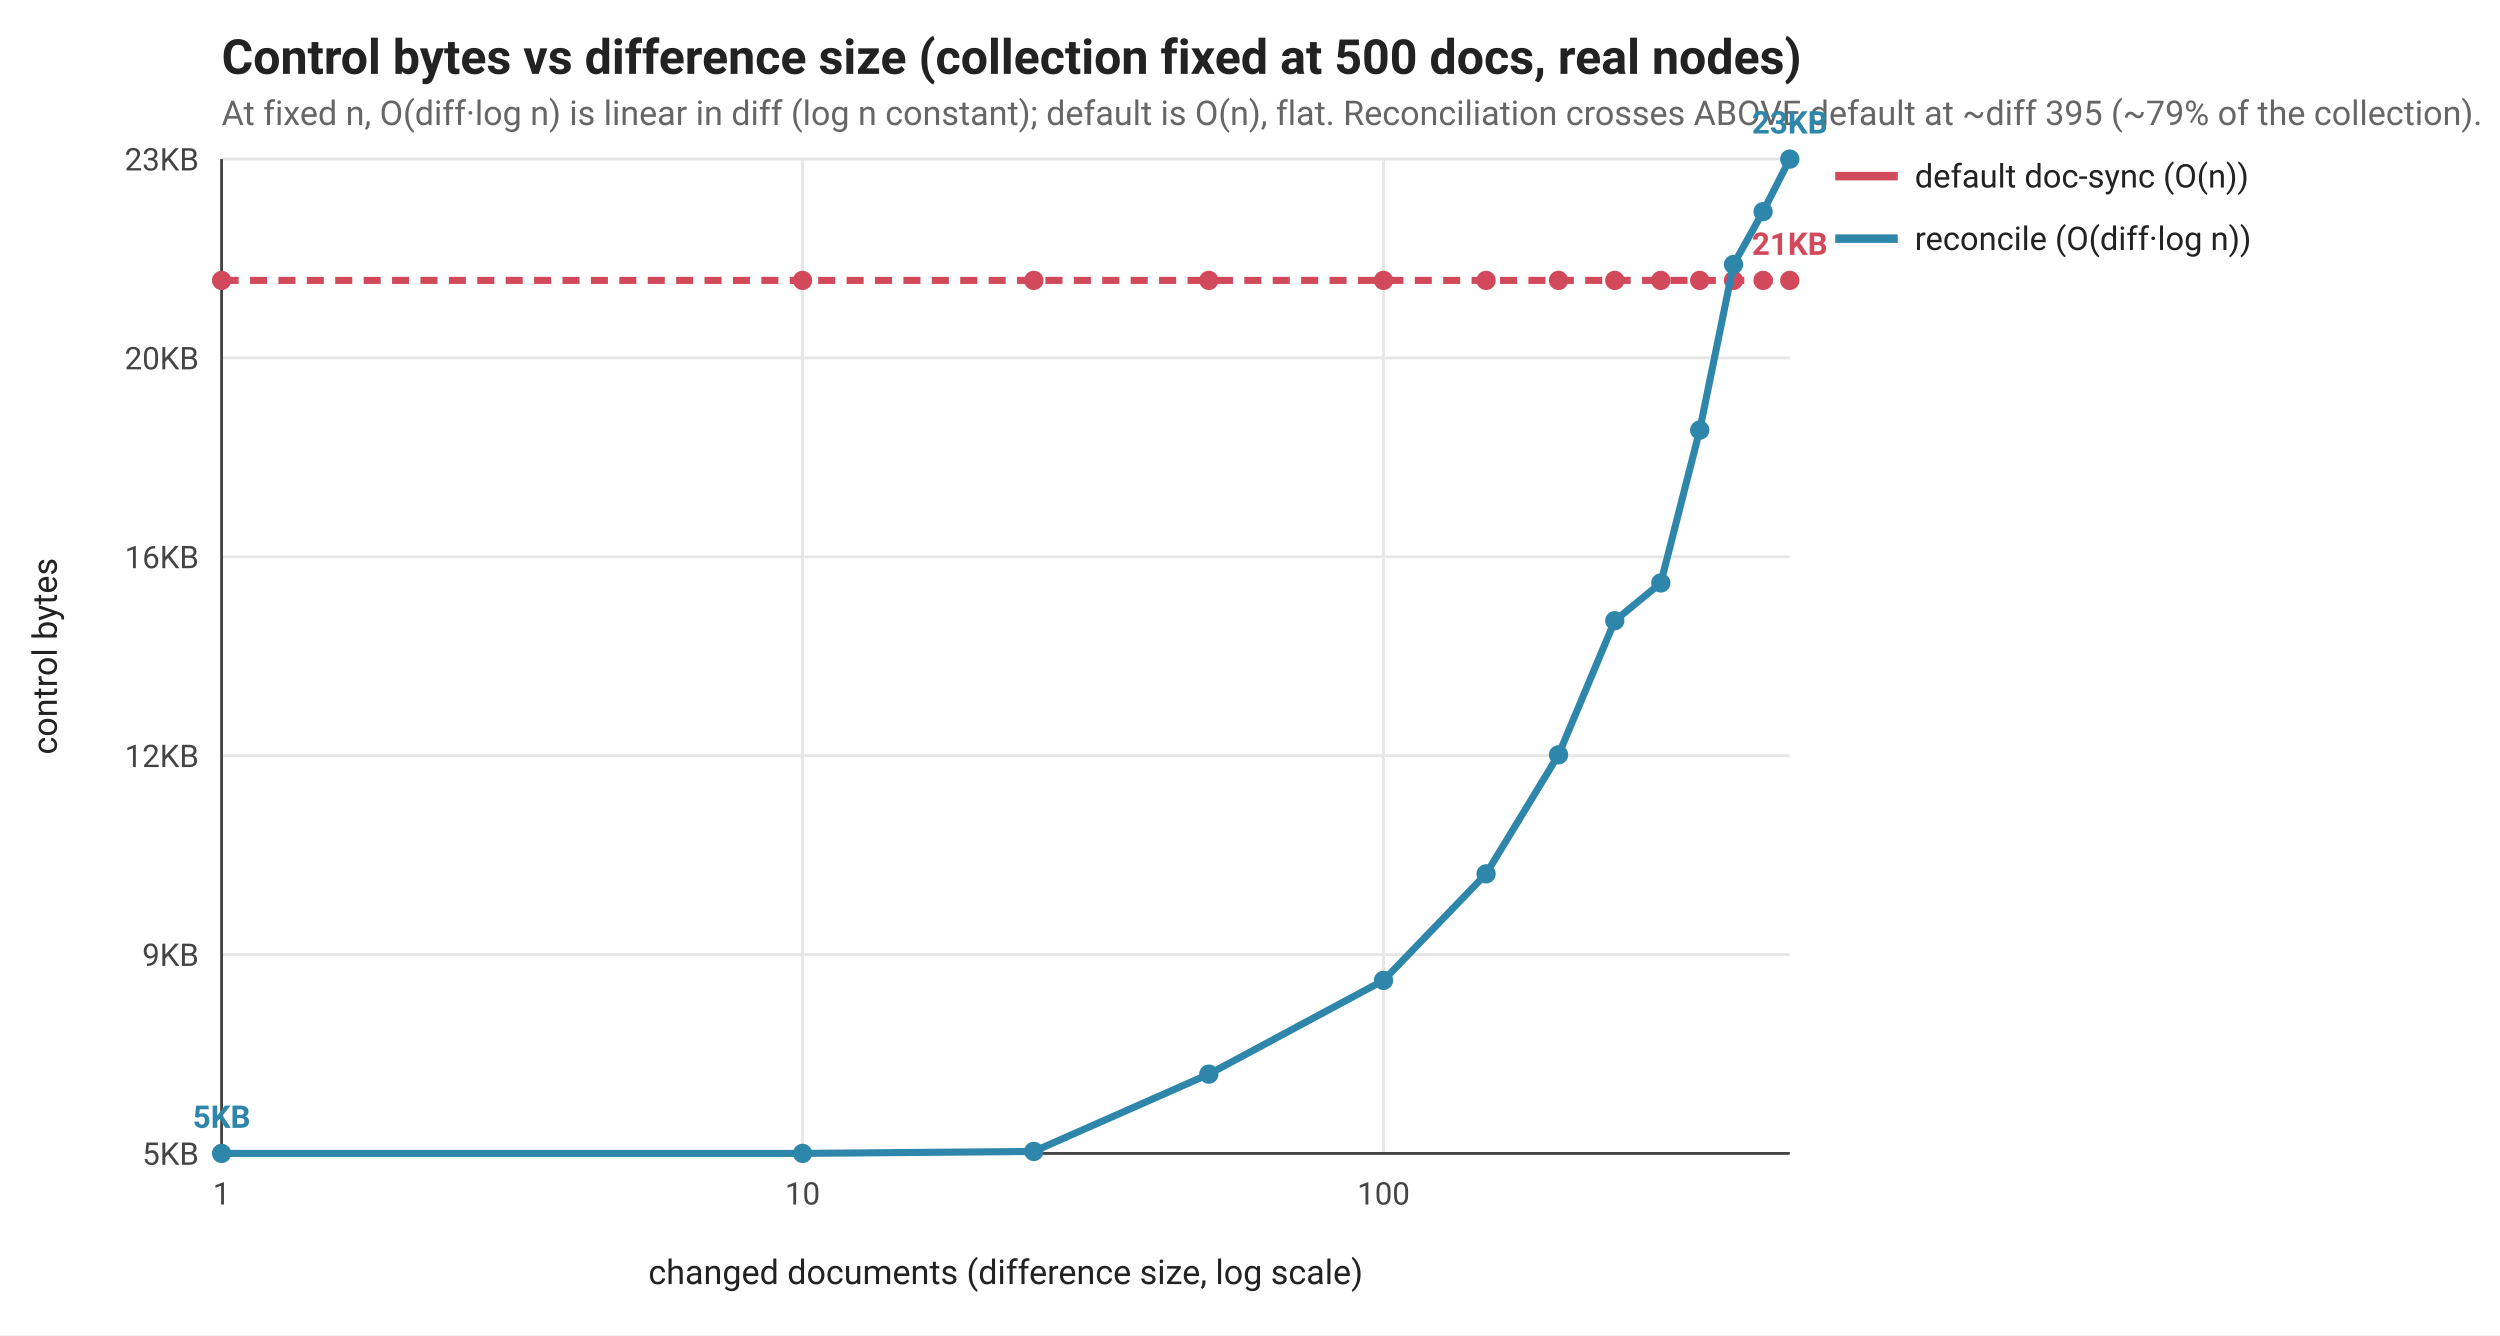
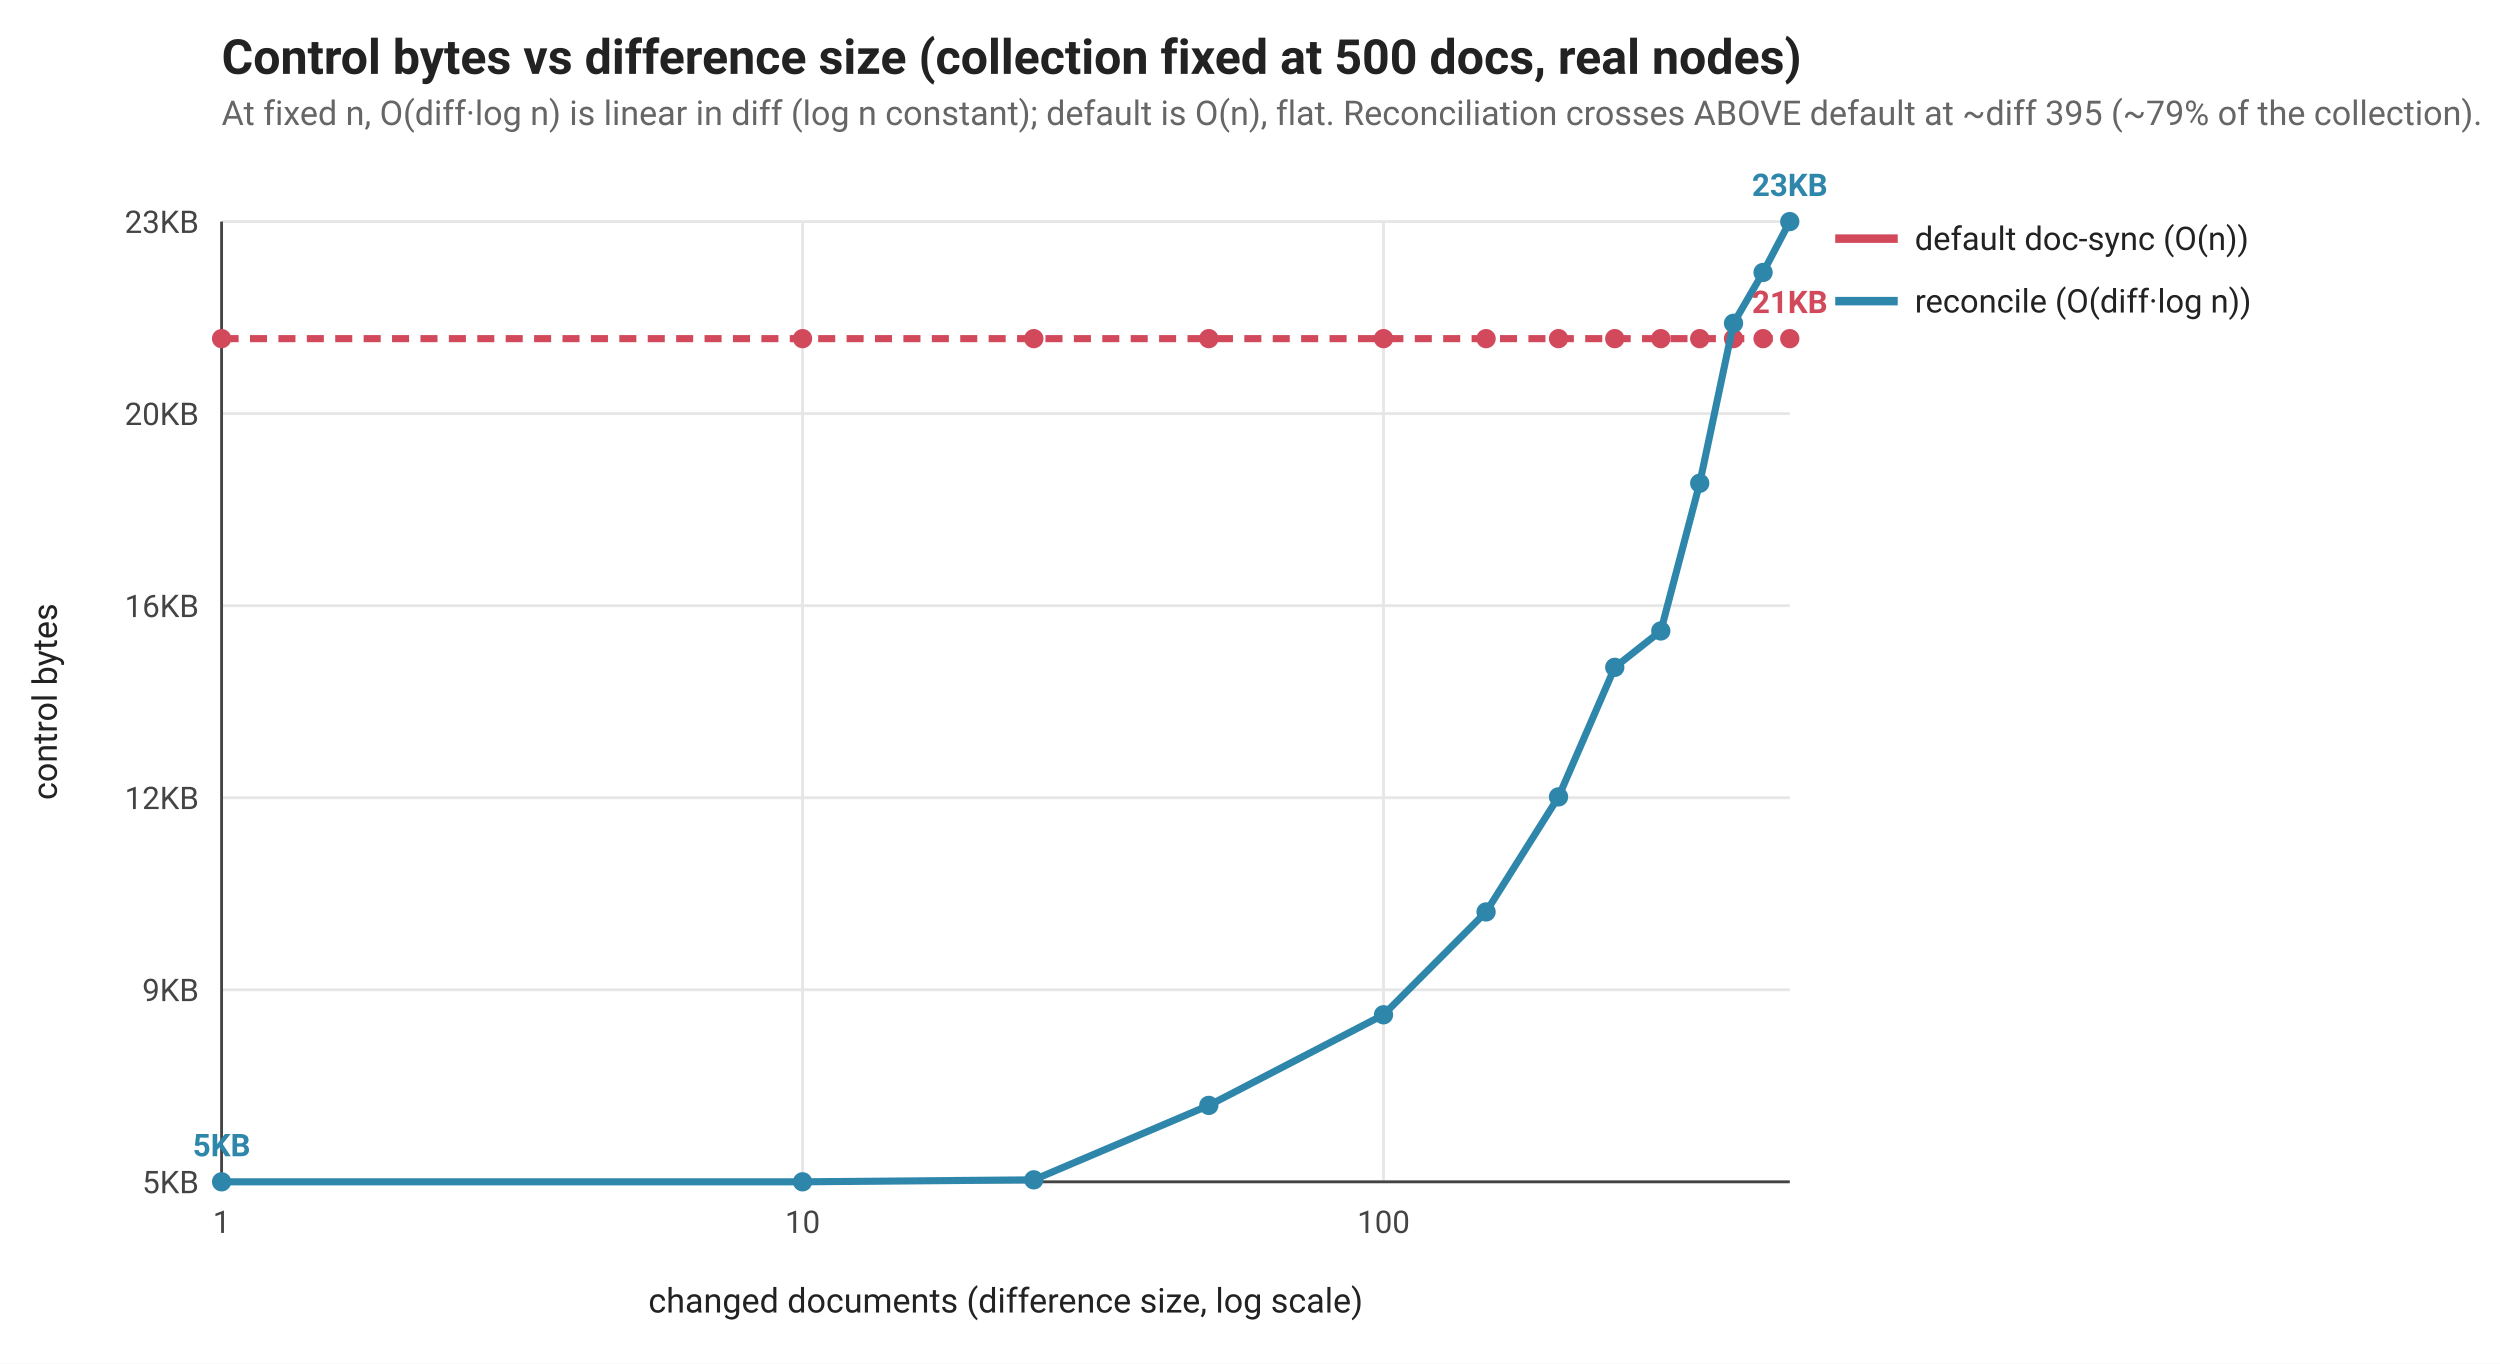
- <svg xmlns="http://www.w3.org/2000/svg" width="880" height="470" viewBox="0 0 880 470" font-family="-apple-system,Segoe UI,Roboto,sans-serif">
-   <rect width="880" height="470" fill="white" />
+ <svg xmlns="http://www.w3.org/2000/svg" width="880" height="480" viewBox="0 0 880 480" font-family="-apple-system,Segoe UI,Roboto,sans-serif">
+   <rect width="880" height="480" fill="white" />
  <text x="78" y="26" font-size="17" font-weight="700" fill="#222222">Control bytes vs difference size  (collection fixed at 500 docs, real nodes)</text>
  <text x="78" y="44" font-size="12" fill="#666">At fixed n, O(diff·log n) is linear in diff (log n constant); default is O(n), flat. Reconciliation crosses ABOVE default at ~diff 395 (~79% of the collection).</text>
-   <line x1="78" y1="406.0" x2="630" y2="406.0" stroke="#e6e6e6" />
-   <text x="70" y="410.0" font-size="11" fill="#444444" text-anchor="end">5KB</text>
-   <line x1="78" y1="336.0" x2="630" y2="336.0" stroke="#e6e6e6" />
-   <text x="70" y="340.0" font-size="11" fill="#444444" text-anchor="end">9KB</text>
-   <line x1="78" y1="266.0" x2="630" y2="266.0" stroke="#e6e6e6" />
-   <text x="70" y="270.0" font-size="11" fill="#444444" text-anchor="end">12KB</text>
-   <line x1="78" y1="196.0" x2="630" y2="196.0" stroke="#e6e6e6" />
-   <text x="70" y="200.0" font-size="11" fill="#444444" text-anchor="end">16KB</text>
-   <line x1="78" y1="126.0" x2="630" y2="126.0" stroke="#e6e6e6" />
-   <text x="70" y="130.0" font-size="11" fill="#444444" text-anchor="end">20KB</text>
-   <line x1="78" y1="56.0" x2="630" y2="56.0" stroke="#e6e6e6" />
-   <text x="70" y="60.0" font-size="11" fill="#444444" text-anchor="end">23KB</text>
-   <line x1="78.0" y1="56" x2="78.0" y2="406" stroke="#e6e6e6" />
-   <text x="78.0" y="424.0" font-size="11" fill="#444444" text-anchor="middle">1</text>
-   <line x1="282.5" y1="56" x2="282.5" y2="406" stroke="#e6e6e6" />
-   <text x="282.5" y="424.0" font-size="11" fill="#444444" text-anchor="middle">10</text>
-   <line x1="487.0" y1="56" x2="487.0" y2="406" stroke="#e6e6e6" />
-   <text x="487.0" y="424.0" font-size="11" fill="#444444" text-anchor="middle">100</text>
-   <line x1="78" y1="56" x2="78" y2="406" stroke="#444444" />
-   <line x1="78" y1="406" x2="630" y2="406" stroke="#444444" />
-   <text x="354" y="452" font-size="12" fill="#222222" text-anchor="middle">changed documents  (difference size, log scale)</text>
-   <text x="20" y="231" font-size="12" fill="#222222" text-anchor="middle" transform="rotate(-90 20 231)">control bytes</text>
-   <polyline points="78.0,98.7 282.5,98.7 363.9,98.7 425.5,98.7 487.0,98.7 523.1,98.7 548.6,98.7 568.4,98.7 584.6,98.7 598.3,98.7 610.2,98.7 620.6,98.7 630.0,98.7" fill="none" stroke="#d1495b" stroke-width="2.5" stroke-dasharray="6 4" />
-   <circle cx="78.0" cy="98.7" r="3.4" fill="#d1495b" />
-   <circle cx="282.5" cy="98.7" r="3.4" fill="#d1495b" />
-   <circle cx="363.9" cy="98.7" r="3.4" fill="#d1495b" />
-   <circle cx="425.5" cy="98.7" r="3.4" fill="#d1495b" />
-   <circle cx="487.0" cy="98.7" r="3.4" fill="#d1495b" />
-   <circle cx="523.1" cy="98.7" r="3.4" fill="#d1495b" />
-   <circle cx="548.6" cy="98.7" r="3.4" fill="#d1495b" />
-   <circle cx="568.4" cy="98.7" r="3.4" fill="#d1495b" />
-   <circle cx="584.6" cy="98.7" r="3.4" fill="#d1495b" />
-   <circle cx="598.3" cy="98.7" r="3.4" fill="#d1495b" />
-   <circle cx="610.2" cy="98.7" r="3.4" fill="#d1495b" />
-   <circle cx="620.6" cy="98.7" r="3.4" fill="#d1495b" />
-   <circle cx="630.0" cy="98.7" r="3.4" fill="#d1495b" />
-   <polyline points="78.0,406.0 282.5,406.0 363.9,405.3 425.5,378.1 487.0,345.1 523.1,307.6 548.6,265.7 568.4,218.5 584.6,205.2 598.3,151.4 610.2,93.1 620.6,74.5 630.0,56.0" fill="none" stroke="#2e86ab" stroke-width="2.5" />
-   <circle cx="78.0" cy="406.0" r="3.4" fill="#2e86ab" />
-   <circle cx="282.5" cy="406.0" r="3.4" fill="#2e86ab" />
-   <circle cx="363.9" cy="405.3" r="3.4" fill="#2e86ab" />
-   <circle cx="425.5" cy="378.1" r="3.4" fill="#2e86ab" />
-   <circle cx="487.0" cy="345.1" r="3.4" fill="#2e86ab" />
-   <circle cx="523.1" cy="307.6" r="3.4" fill="#2e86ab" />
-   <circle cx="548.6" cy="265.7" r="3.4" fill="#2e86ab" />
-   <circle cx="568.4" cy="218.5" r="3.4" fill="#2e86ab" />
-   <circle cx="584.6" cy="205.2" r="3.4" fill="#2e86ab" />
-   <circle cx="598.3" cy="151.4" r="3.4" fill="#2e86ab" />
-   <circle cx="610.2" cy="93.1" r="3.4" fill="#2e86ab" />
-   <circle cx="620.6" cy="74.5" r="3.4" fill="#2e86ab" />
-   <circle cx="630.0" cy="56.0" r="3.4" fill="#2e86ab" />
-   <line x1="646" y1="62" x2="668" y2="62" stroke="#d1495b" stroke-width="3" />
-   <text x="674" y="66" font-size="11.5" fill="#222222">default doc-sync (O(n))</text>
-   <line x1="646" y1="84" x2="668" y2="84" stroke="#2e86ab" stroke-width="3" />
-   <text x="674" y="88" font-size="11.5" fill="#222222">reconcile (O(diff·log n))</text>
-   <text x="630.0" y="89.7" font-size="11" font-weight="600" fill="#d1495b" text-anchor="middle">21KB</text>
-   <text x="78.0" y="397.0" font-size="11" font-weight="600" fill="#2e86ab" text-anchor="middle">5KB</text>
-   <text x="630.0" y="47.0" font-size="11" font-weight="600" fill="#2e86ab" text-anchor="middle">23KB</text>
+   <line x1="78" y1="416.0" x2="630" y2="416.0" stroke="#e6e6e6" />
+   <text x="70" y="420.0" font-size="11" fill="#444444" text-anchor="end">5KB</text>
+   <line x1="78" y1="348.4" x2="630" y2="348.4" stroke="#e6e6e6" />
+   <text x="70" y="352.4" font-size="11" fill="#444444" text-anchor="end">9KB</text>
+   <line x1="78" y1="280.8" x2="630" y2="280.8" stroke="#e6e6e6" />
+   <text x="70" y="284.8" font-size="11" fill="#444444" text-anchor="end">12KB</text>
+   <line x1="78" y1="213.2" x2="630" y2="213.2" stroke="#e6e6e6" />
+   <text x="70" y="217.2" font-size="11" fill="#444444" text-anchor="end">16KB</text>
+   <line x1="78" y1="145.6" x2="630" y2="145.6" stroke="#e6e6e6" />
+   <text x="70" y="149.6" font-size="11" fill="#444444" text-anchor="end">20KB</text>
+   <line x1="78" y1="78.0" x2="630" y2="78.0" stroke="#e6e6e6" />
+   <text x="70" y="82.0" font-size="11" fill="#444444" text-anchor="end">23KB</text>
+   <line x1="78.0" y1="78" x2="78.0" y2="416" stroke="#e6e6e6" />
+   <text x="78.0" y="434.0" font-size="11" fill="#444444" text-anchor="middle">1</text>
+   <line x1="282.5" y1="78" x2="282.5" y2="416" stroke="#e6e6e6" />
+   <text x="282.5" y="434.0" font-size="11" fill="#444444" text-anchor="middle">10</text>
+   <line x1="487.0" y1="78" x2="487.0" y2="416" stroke="#e6e6e6" />
+   <text x="487.0" y="434.0" font-size="11" fill="#444444" text-anchor="middle">100</text>
+   <line x1="78" y1="78" x2="78" y2="416" stroke="#444444" />
+   <line x1="78" y1="416" x2="630" y2="416" stroke="#444444" />
+   <text x="354" y="462" font-size="12" fill="#222222" text-anchor="middle">changed documents  (difference size, log scale)</text>
+   <text x="20" y="247" font-size="12" fill="#222222" text-anchor="middle" transform="rotate(-90 20 247)">control bytes</text>
+   <polyline points="78.0,119.2 282.5,119.2 363.9,119.2 425.5,119.2 487.0,119.2 523.1,119.2 548.6,119.2 568.4,119.2 584.6,119.2 598.3,119.2 610.2,119.2 620.6,119.2 630.0,119.2" fill="none" stroke="#d1495b" stroke-width="2.5" stroke-dasharray="6 4" />
+   <circle cx="78.0" cy="119.2" r="3.4" fill="#d1495b" />
+   <circle cx="282.5" cy="119.2" r="3.4" fill="#d1495b" />
+   <circle cx="363.9" cy="119.2" r="3.4" fill="#d1495b" />
+   <circle cx="425.5" cy="119.2" r="3.4" fill="#d1495b" />
+   <circle cx="487.0" cy="119.2" r="3.4" fill="#d1495b" />
+   <circle cx="523.1" cy="119.2" r="3.4" fill="#d1495b" />
+   <circle cx="548.6" cy="119.2" r="3.4" fill="#d1495b" />
+   <circle cx="568.4" cy="119.2" r="3.4" fill="#d1495b" />
+   <circle cx="584.6" cy="119.2" r="3.4" fill="#d1495b" />
+   <circle cx="598.3" cy="119.2" r="3.4" fill="#d1495b" />
+   <circle cx="610.2" cy="119.2" r="3.4" fill="#d1495b" />
+   <circle cx="620.6" cy="119.2" r="3.4" fill="#d1495b" />
+   <circle cx="630.0" cy="119.2" r="3.4" fill="#d1495b" />
+   <polyline points="78.0,416.0 282.5,416.0 363.9,415.3 425.5,389.1 487.0,357.2 523.1,321.0 548.6,280.5 568.4,234.9 584.6,222.1 598.3,170.1 610.2,113.8 620.6,95.9 630.0,78.0" fill="none" stroke="#2e86ab" stroke-width="2.5" />
+   <circle cx="78.0" cy="416.0" r="3.4" fill="#2e86ab" />
+   <circle cx="282.5" cy="416.0" r="3.4" fill="#2e86ab" />
+   <circle cx="363.9" cy="415.3" r="3.4" fill="#2e86ab" />
+   <circle cx="425.5" cy="389.1" r="3.4" fill="#2e86ab" />
+   <circle cx="487.0" cy="357.2" r="3.4" fill="#2e86ab" />
+   <circle cx="523.1" cy="321.0" r="3.4" fill="#2e86ab" />
+   <circle cx="548.6" cy="280.5" r="3.4" fill="#2e86ab" />
+   <circle cx="568.4" cy="234.9" r="3.4" fill="#2e86ab" />
+   <circle cx="584.6" cy="222.1" r="3.4" fill="#2e86ab" />
+   <circle cx="598.3" cy="170.1" r="3.4" fill="#2e86ab" />
+   <circle cx="610.2" cy="113.8" r="3.4" fill="#2e86ab" />
+   <circle cx="620.6" cy="95.9" r="3.4" fill="#2e86ab" />
+   <circle cx="630.0" cy="78.0" r="3.4" fill="#2e86ab" />
+   <line x1="646" y1="84" x2="668" y2="84" stroke="#d1495b" stroke-width="3" />
+   <text x="674" y="88" font-size="11.5" fill="#222222">default doc-sync (O(n))</text>
+   <line x1="646" y1="106" x2="668" y2="106" stroke="#2e86ab" stroke-width="3" />
+   <text x="674" y="110" font-size="11.5" fill="#222222">reconcile (O(diff·log n))</text>
+   <text x="630.0" y="110.2" font-size="11" font-weight="600" fill="#d1495b" text-anchor="middle">21KB</text>
+   <text x="78.0" y="407.0" font-size="11" font-weight="600" fill="#2e86ab" text-anchor="middle">5KB</text>
+   <text x="630.0" y="69.0" font-size="11" font-weight="600" fill="#2e86ab" text-anchor="middle">23KB</text>
</svg>
